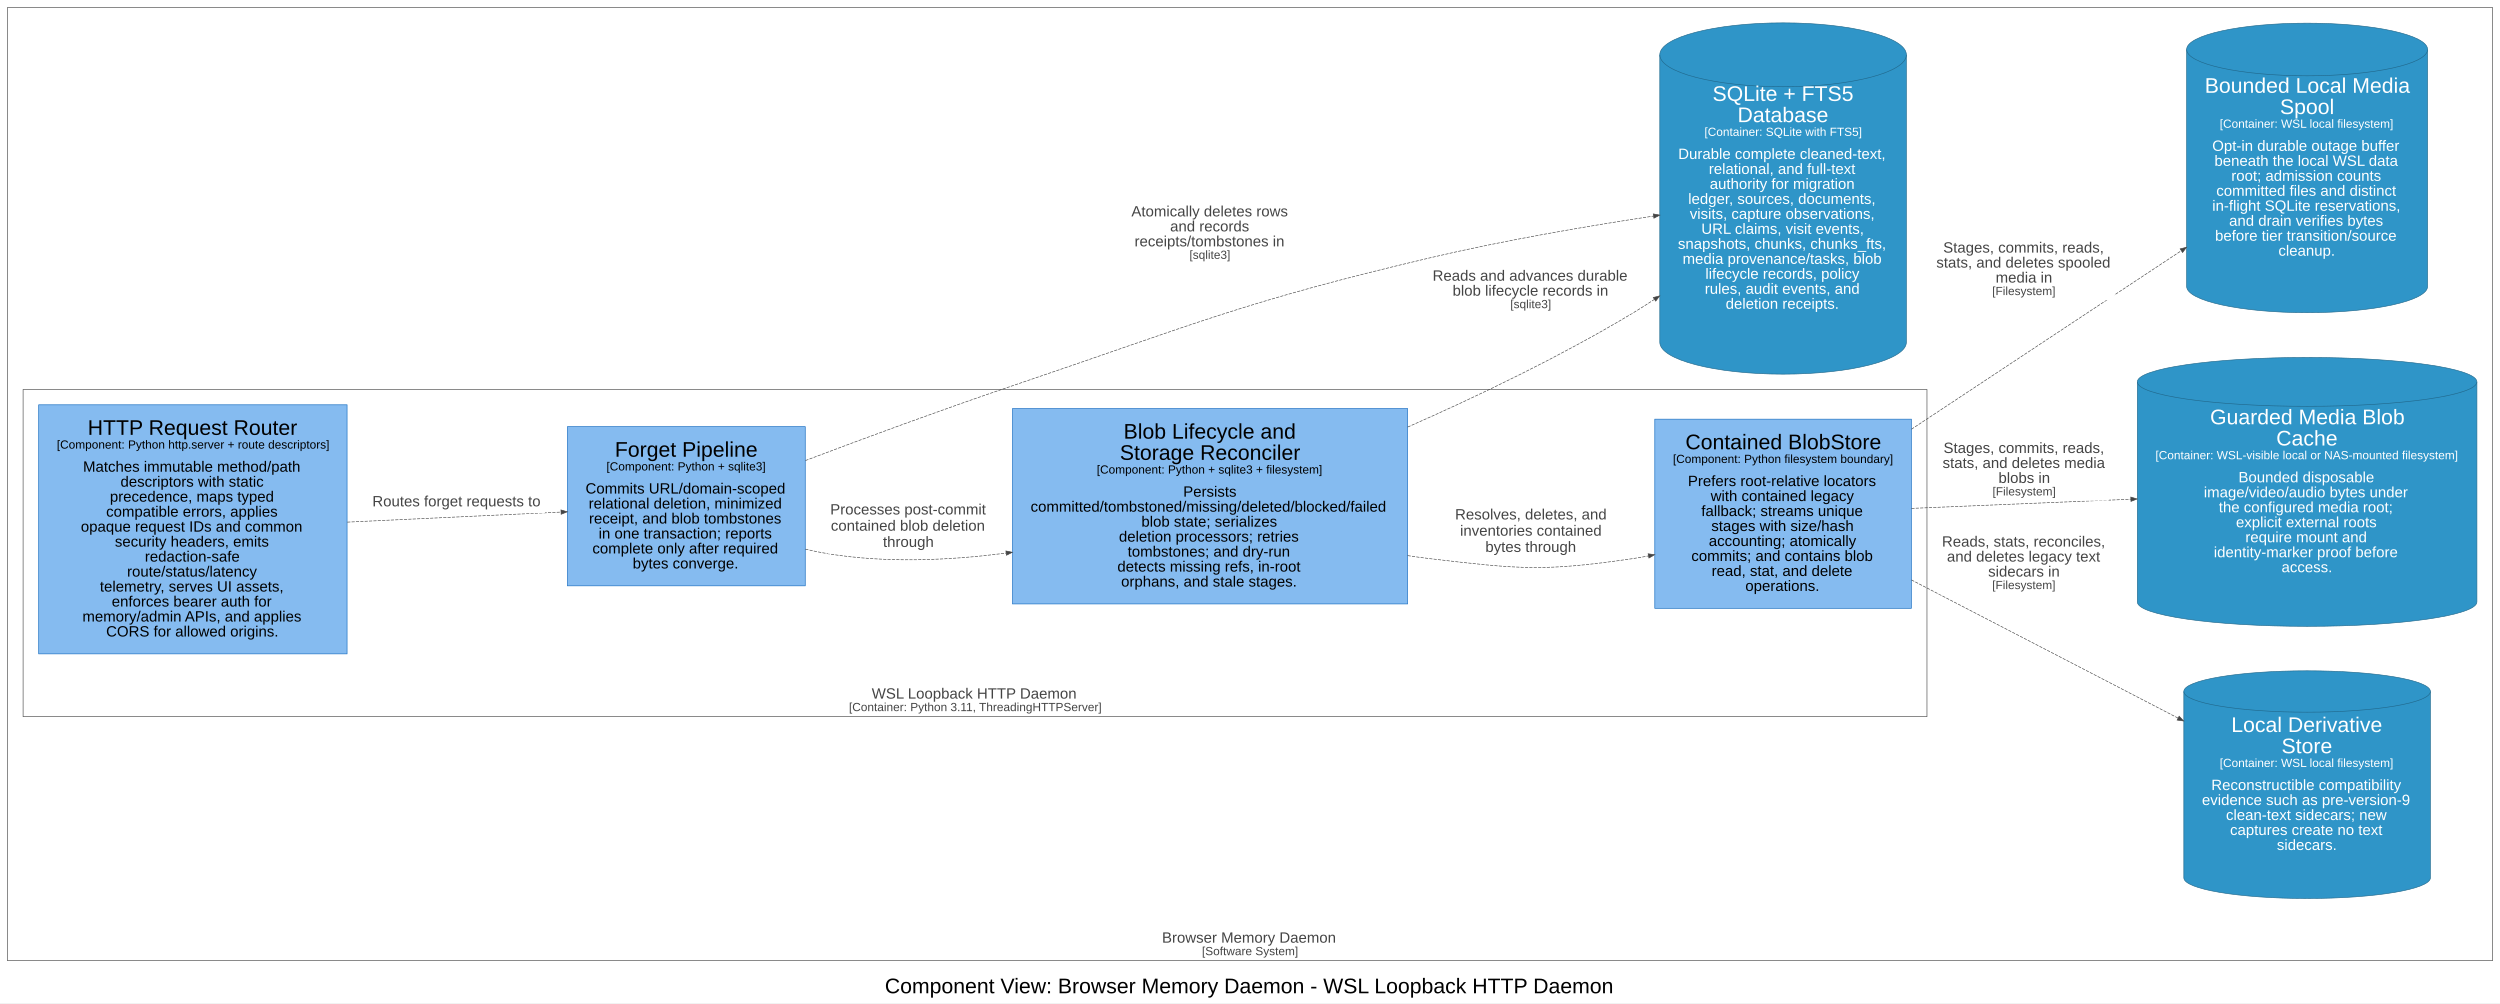
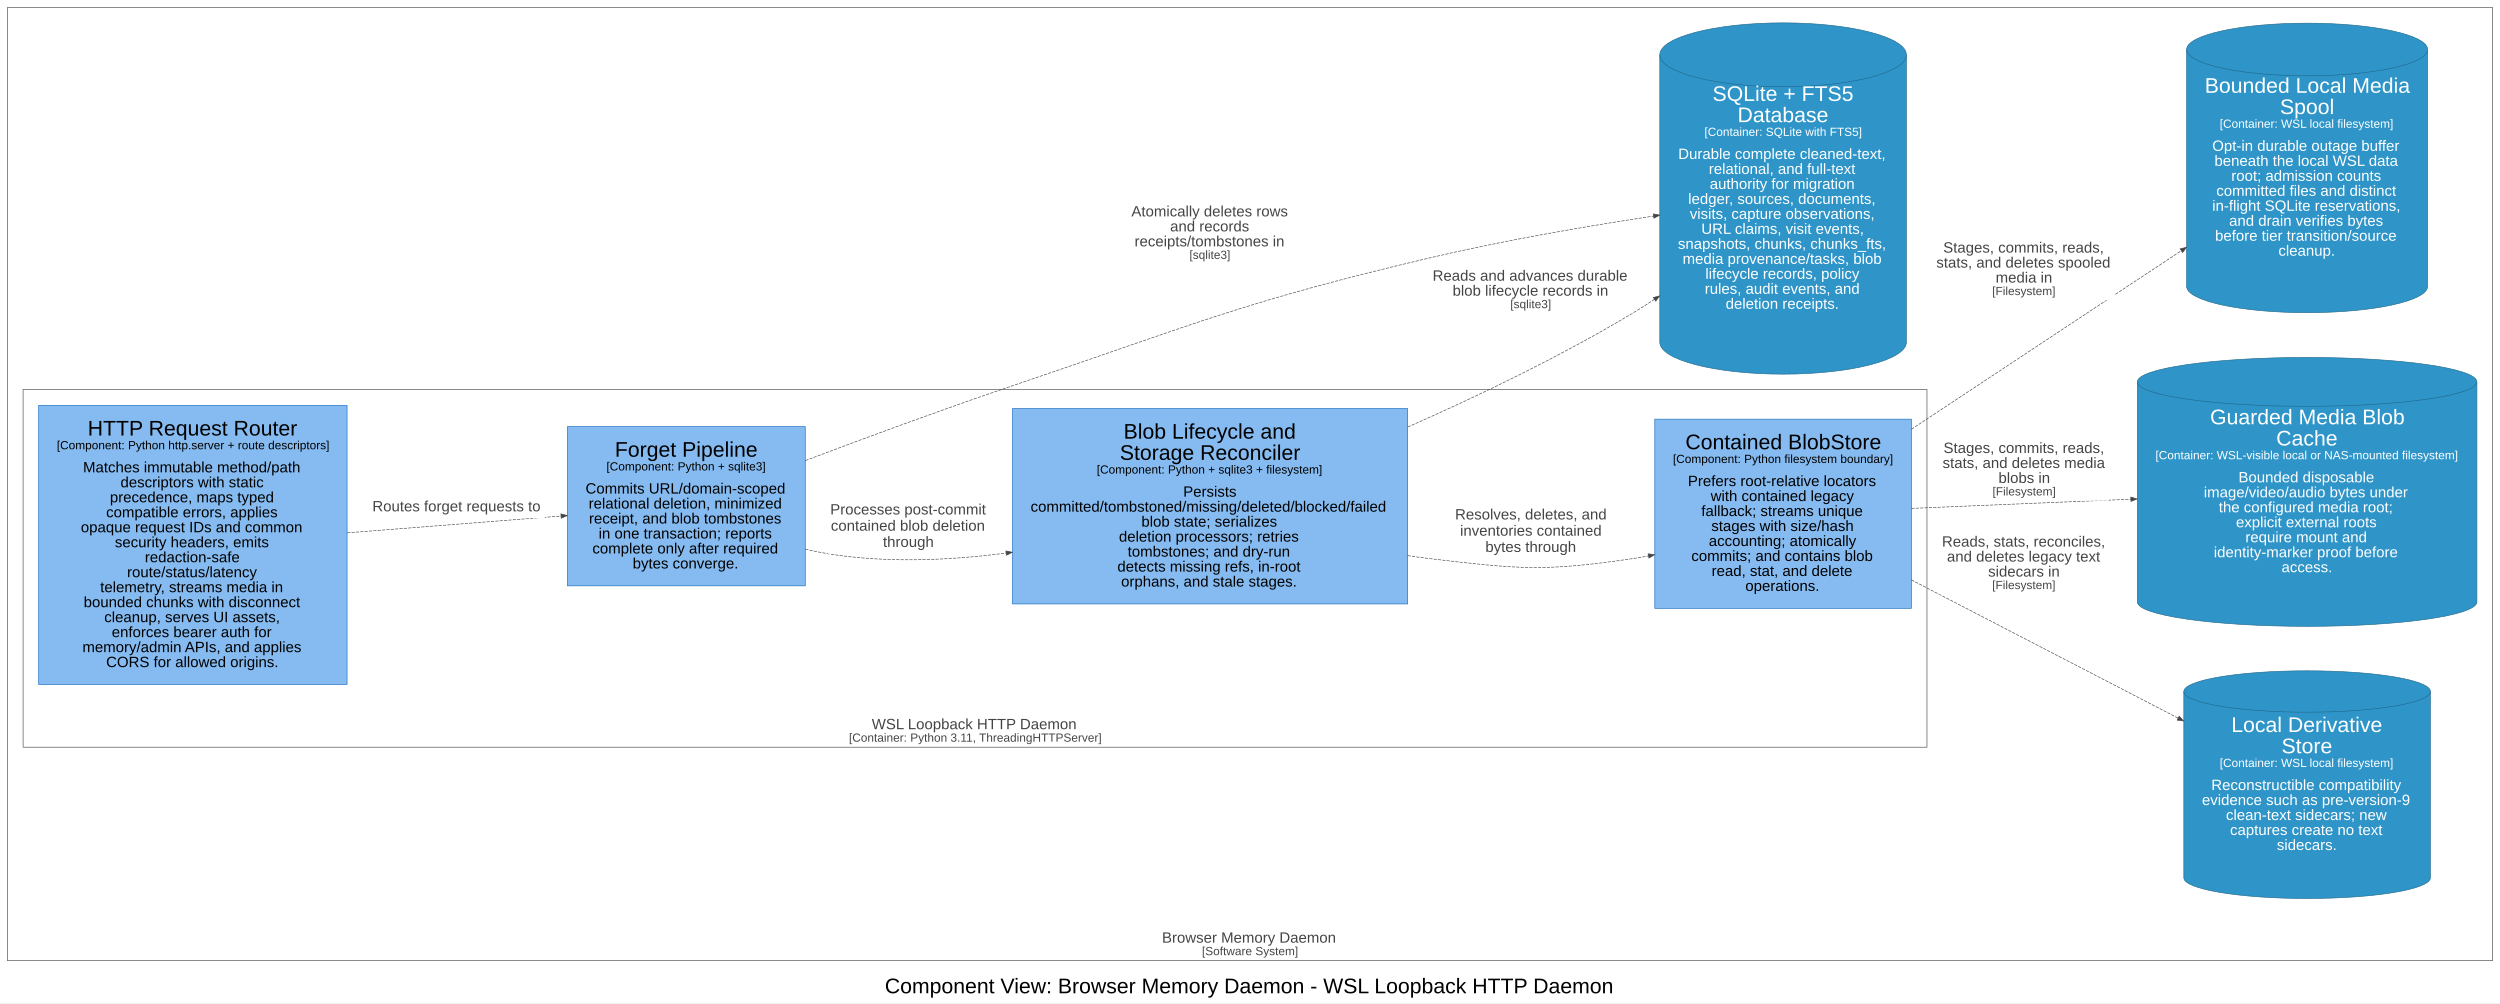
<svg xmlns="http://www.w3.org/2000/svg" width="4005pt" height="1607pt" viewBox="0.00 0.00 4005.00 1607.00">
  <g id="graph0" class="graph" transform="scale(1 1) rotate(0) translate(4 1603)">
    <polygon fill="white" stroke="transparent" points="-4,4 -4,-1603 4001,-1603 4001,4 -4,4" />
    <text text-anchor="start" x="1413.5" y="-11.8" font-family="Arial" font-size="34.00">Component View: Browser Memory Daemon - WSL Loopback HTTP Daemon</text>
    <g id="clust1" class="cluster">
      <polygon fill="none" stroke="#444444" points="8,-64 8,-1591 3989,-1591 3989,-64 8,-64" />
      <text text-anchor="start" x="1857.5" y="-92.8" font-family="Arial" font-size="24.00" fill="#444444">Browser Memory Daemon</text>
      <text text-anchor="start" x="1921.5" y="-72.8" font-family="Arial" font-size="19.00" fill="#444444">[Software System]</text>
    </g>
    <g id="clust2" class="cluster">
-       <polygon fill="none" stroke="#444444" points="33,-455 33,-979 3083,-979 3083,-455 33,-455" />
-       <text text-anchor="start" x="1392.5" y="-483.8" font-family="Arial" font-size="24.00" fill="#444444">WSL Loopback HTTP Daemon</text>
-       <text text-anchor="start" x="1356" y="-463.8" font-family="Arial" font-size="19.00" fill="#444444">[Container: Python 3.11, ThreadingHTTPServer]</text>
+       <polygon fill="none" stroke="#444444" points="33,-406 33,-979 3083,-979 3083,-406 33,-406" />
+       <text text-anchor="start" x="1392.5" y="-434.8" font-family="Arial" font-size="24.00" fill="#444444">WSL Loopback HTTP Daemon</text>
+       <text text-anchor="start" x="1356" y="-414.8" font-family="Arial" font-size="19.00" fill="#444444">[Container: Python 3.11, ThreadingHTTPServer]</text>
    </g>
    <g id="23" class="node">
-       <polygon fill="#85bbf0" stroke="#1168bd" points="552,-954.5 58,-954.5 58,-555.5 552,-555.5 552,-954.5" />
-       <text text-anchor="start" x="136.5" y="-906.3" font-family="Arial" font-size="34.00" fill="#000000">HTTP Request Router</text>
-       <text text-anchor="start" x="87" y="-884.3" font-family="Arial" font-size="19.00" fill="#000000">[Component: Python http.server + route descriptors]</text>
-       <text text-anchor="start" x="129" y="-847.3" font-family="Arial" font-size="24.00" fill="#000000">Matches immutable method/path</text>
-       <text text-anchor="start" x="189" y="-823.3" font-family="Arial" font-size="24.00" fill="#000000">descriptors with static</text>
-       <text text-anchor="start" x="172" y="-799.3" font-family="Arial" font-size="24.00" fill="#000000">precedence, maps typed</text>
-       <text text-anchor="start" x="166" y="-775.3" font-family="Arial" font-size="24.00" fill="#000000">compatible errors, applies</text>
-       <text text-anchor="start" x="125.5" y="-751.3" font-family="Arial" font-size="24.00" fill="#000000">opaque request IDs and common</text>
-       <text text-anchor="start" x="180" y="-727.3" font-family="Arial" font-size="24.00" fill="#000000">security headers, emits</text>
-       <text text-anchor="start" x="228" y="-703.3" font-family="Arial" font-size="24.00" fill="#000000">redaction-safe</text>
-       <text text-anchor="start" x="199.5" y="-679.3" font-family="Arial" font-size="24.00" fill="#000000">route/status/latency</text>
-       <text text-anchor="start" x="156" y="-655.3" font-family="Arial" font-size="24.00" fill="#000000">telemetry, serves UI assets,</text>
-       <text text-anchor="start" x="175" y="-631.3" font-family="Arial" font-size="24.00" fill="#000000">enforces bearer auth for</text>
-       <text text-anchor="start" x="128" y="-607.3" font-family="Arial" font-size="24.00" fill="#000000">memory/admin APIs, and applies</text>
-       <text text-anchor="start" x="166" y="-583.3" font-family="Arial" font-size="24.00" fill="#000000">CORS for allowed origins.</text>
+       <polygon fill="#85bbf0" stroke="#1168bd" points="552,-953.5 58,-953.5 58,-506.5 552,-506.5 552,-953.5" />
+       <text text-anchor="start" x="136.5" y="-905.3" font-family="Arial" font-size="34.00" fill="#000000">HTTP Request Router</text>
+       <text text-anchor="start" x="87" y="-883.3" font-family="Arial" font-size="19.00" fill="#000000">[Component: Python http.server + route descriptors]</text>
+       <text text-anchor="start" x="129" y="-846.3" font-family="Arial" font-size="24.00" fill="#000000">Matches immutable method/path</text>
+       <text text-anchor="start" x="189" y="-822.3" font-family="Arial" font-size="24.00" fill="#000000">descriptors with static</text>
+       <text text-anchor="start" x="172" y="-798.3" font-family="Arial" font-size="24.00" fill="#000000">precedence, maps typed</text>
+       <text text-anchor="start" x="166" y="-774.3" font-family="Arial" font-size="24.00" fill="#000000">compatible errors, applies</text>
+       <text text-anchor="start" x="125.5" y="-750.3" font-family="Arial" font-size="24.00" fill="#000000">opaque request IDs and common</text>
+       <text text-anchor="start" x="180" y="-726.3" font-family="Arial" font-size="24.00" fill="#000000">security headers, emits</text>
+       <text text-anchor="start" x="228" y="-702.3" font-family="Arial" font-size="24.00" fill="#000000">redaction-safe</text>
+       <text text-anchor="start" x="199.5" y="-678.3" font-family="Arial" font-size="24.00" fill="#000000">route/status/latency</text>
+       <text text-anchor="start" x="156.5" y="-654.3" font-family="Arial" font-size="24.00" fill="#000000">telemetry, streams media in</text>
+       <text text-anchor="start" x="130" y="-630.3" font-family="Arial" font-size="24.00" fill="#000000">bounded chunks with disconnect</text>
+       <text text-anchor="start" x="163" y="-606.3" font-family="Arial" font-size="24.00" fill="#000000">cleanup, serves UI assets,</text>
+       <text text-anchor="start" x="175" y="-582.3" font-family="Arial" font-size="24.00" fill="#000000">enforces bearer auth for</text>
+       <text text-anchor="start" x="128" y="-558.3" font-family="Arial" font-size="24.00" fill="#000000">memory/admin APIs, and applies</text>
+       <text text-anchor="start" x="166" y="-534.3" font-family="Arial" font-size="24.00" fill="#000000">CORS for allowed origins.</text>
    </g>
    <g id="41" class="node">
      <polygon fill="#85bbf0" stroke="#1168bd" points="1286,-919.5 905,-919.5 905,-664.5 1286,-664.5 1286,-919.5" />
      <text text-anchor="start" x="981" y="-871.3" font-family="Arial" font-size="34.00" fill="#000000">Forget Pipeline</text>
      <text text-anchor="start" x="967.5" y="-849.3" font-family="Arial" font-size="19.00" fill="#000000">[Component: Python + sqlite3]</text>
      <text text-anchor="start" x="934" y="-812.3" font-family="Arial" font-size="24.00" fill="#000000">Commits URL/domain-scoped</text>
      <text text-anchor="start" x="939" y="-788.3" font-family="Arial" font-size="24.00" fill="#000000">relational deletion, minimized</text>
      <text text-anchor="start" x="939.5" y="-764.3" font-family="Arial" font-size="24.00" fill="#000000">receipt, and blob tombstones</text>
      <text text-anchor="start" x="955" y="-740.3" font-family="Arial" font-size="24.00" fill="#000000">in one transaction; reports</text>
      <text text-anchor="start" x="945" y="-716.3" font-family="Arial" font-size="24.00" fill="#000000">complete only after required</text>
      <text text-anchor="start" x="1009.5" y="-692.3" font-family="Arial" font-size="24.00" fill="#000000">bytes converge.</text>
    </g>
    <g id="121" class="edge">
-       <path fill="none" stroke="#444444" stroke-dasharray="5,2" d="M552.24,-766.55C662.45,-771.73 790.7,-777.74 894.8,-782.63" />
-       <polygon fill="#444444" stroke="#444444" points="894.64,-786.13 904.79,-783.1 894.97,-779.13 894.64,-786.13" />
-       <polygon fill="white" stroke="transparent" points="588,-781 588,-815 869,-815 869,-781 588,-781" />
-       <text text-anchor="start" x="592.5" y="-791.8" font-family="Arial" font-size="24.00" fill="#444444">Routes forget requests to</text>
+       <path fill="none" stroke="#444444" stroke-dasharray="5,2" d="M552.24,-749.36C662.45,-758.03 790.7,-768.11 894.8,-776.3" />
+       <polygon fill="#444444" stroke="#444444" points="894.55,-779.79 904.79,-777.08 895.1,-772.81 894.55,-779.79" />
+       <polygon fill="white" stroke="transparent" points="588,-773 588,-807 869,-807 869,-773 588,-773" />
+       <text text-anchor="start" x="592.5" y="-783.8" font-family="Arial" font-size="24.00" fill="#444444">Routes forget requests to</text>
    </g>
    <g id="38" class="node">
      <polygon fill="#85bbf0" stroke="#1168bd" points="3058,-931.5 2647,-931.5 2647,-628.5 3058,-628.5 3058,-931.5" />
      <text text-anchor="start" x="2696" y="-883.3" font-family="Arial" font-size="34.00" fill="#000000">Contained BlobStore</text>
      <text text-anchor="start" x="2676" y="-861.3" font-family="Arial" font-size="19.00" fill="#000000">[Component: Python filesystem boundary]</text>
      <text text-anchor="start" x="2700" y="-824.3" font-family="Arial" font-size="24.00" fill="#000000">Prefers root-relative locators</text>
      <text text-anchor="start" x="2736.5" y="-800.3" font-family="Arial" font-size="24.00" fill="#000000">with contained legacy</text>
      <text text-anchor="start" x="2721.5" y="-776.3" font-family="Arial" font-size="24.00" fill="#000000">fallback; streams unique</text>
      <text text-anchor="start" x="2737.5" y="-752.3" font-family="Arial" font-size="24.00" fill="#000000">stages with size/hash</text>
      <text text-anchor="start" x="2733.5" y="-728.3" font-family="Arial" font-size="24.00" fill="#000000">accounting; atomically</text>
      <text text-anchor="start" x="2705.5" y="-704.3" font-family="Arial" font-size="24.00" fill="#000000">commits; and contains blob</text>
      <text text-anchor="start" x="2738" y="-680.3" font-family="Arial" font-size="24.00" fill="#000000">read, stat, and delete</text>
      <text text-anchor="start" x="2792" y="-656.3" font-family="Arial" font-size="24.00" fill="#000000">operations.</text>
    </g>
    <g id="48" class="node">
      <path fill="#2f95c8" stroke="#20688c" d="M3889.5,-495.22C3889.5,-513.51 3800.98,-528.38 3692,-528.38 3583.02,-528.38 3494.5,-513.51 3494.5,-495.22 3494.5,-495.22 3494.5,-196.78 3494.5,-196.78 3494.5,-178.49 3583.02,-163.62 3692,-163.62 3800.98,-163.62 3889.5,-178.49 3889.5,-196.78 3889.5,-196.78 3889.5,-495.22 3889.5,-495.22" />
      <path fill="none" stroke="#20688c" d="M3889.5,-495.22C3889.5,-476.92 3800.98,-462.06 3692,-462.06 3583.02,-462.06 3494.5,-476.92 3494.5,-495.22" />
      <text text-anchor="start" x="3570.5" y="-430.3" font-family="Arial" font-size="34.00" fill="#ffffff">Local Derivative</text>
      <text text-anchor="start" x="3651" y="-396.3" font-family="Arial" font-size="34.00" fill="#ffffff">Store</text>
      <text text-anchor="start" x="3552" y="-374.3" font-family="Arial" font-size="19.00" fill="#ffffff">[Container: WSL local filesystem]</text>
      <text text-anchor="start" x="3538.5" y="-337.3" font-family="Arial" font-size="24.00" fill="#ffffff">Reconstructible compatibility</text>
      <text text-anchor="start" x="3523.5" y="-313.3" font-family="Arial" font-size="24.00" fill="#ffffff">evidence such as pre-version-9</text>
      <text text-anchor="start" x="3562" y="-289.3" font-family="Arial" font-size="24.00" fill="#ffffff">clean-text sidecars; new</text>
      <text text-anchor="start" x="3568.5" y="-265.3" font-family="Arial" font-size="24.00" fill="#ffffff">captures create no text</text>
      <text text-anchor="start" x="3643.5" y="-241.3" font-family="Arial" font-size="24.00" fill="#ffffff">sidecars.</text>
    </g>
    <g id="155" class="edge">
      <path fill="none" stroke="#444444" stroke-dasharray="5,2" d="M3058.11,-673.97C3187.93,-606.7 3355.32,-519.95 3485.34,-452.57" />
      <polygon fill="#444444" stroke="#444444" points="3486.97,-455.67 3494.24,-447.96 3483.75,-449.45 3486.97,-455.67" />
      <polygon fill="white" stroke="transparent" points="3103,-651 3103,-750 3375,-750 3375,-651 3103,-651" />
      <text text-anchor="start" x="3107" y="-727.3" font-family="Arial" font-size="24.00" fill="#444444">Reads, stats, reconciles,</text>
      <text text-anchor="start" x="3115" y="-703.3" font-family="Arial" font-size="24.00" fill="#444444">and deletes legacy text</text>
      <text text-anchor="start" x="3181" y="-679.3" font-family="Arial" font-size="24.00" fill="#444444">sidecars in</text>
      <text text-anchor="start" x="3187.5" y="-659.3" font-family="Arial" font-size="19.00" fill="#444444">[Filesystem]</text>
    </g>
    <g id="49" class="node">
      <path fill="#2f95c8" stroke="#20688c" d="M3964,-991.22C3964,-1012.82 3842.09,-1030.38 3692,-1030.38 3541.91,-1030.38 3420,-1012.82 3420,-991.22 3420,-991.22 3420,-638.78 3420,-638.78 3420,-617.18 3541.91,-599.62 3692,-599.62 3842.09,-599.62 3964,-617.18 3964,-638.78 3964,-638.78 3964,-991.22 3964,-991.22" />
      <path fill="none" stroke="#20688c" d="M3964,-991.22C3964,-969.61 3842.09,-952.06 3692,-952.06 3541.91,-952.06 3420,-969.61 3420,-991.22" />
      <text text-anchor="start" x="3536.5" y="-923.3" font-family="Arial" font-size="34.00" fill="#ffffff">Guarded Media Blob</text>
      <text text-anchor="start" x="3642.5" y="-889.3" font-family="Arial" font-size="34.00" fill="#ffffff">Cache</text>
      <text text-anchor="start" x="3449" y="-867.3" font-family="Arial" font-size="19.00" fill="#ffffff">[Container: WSL-visible local or NAS-mounted filesystem]</text>
      <text text-anchor="start" x="3582" y="-830.3" font-family="Arial" font-size="24.00" fill="#ffffff">Bounded disposable</text>
      <text text-anchor="start" x="3526.5" y="-806.3" font-family="Arial" font-size="24.00" fill="#ffffff">image/video/audio bytes under</text>
      <text text-anchor="start" x="3550.5" y="-782.3" font-family="Arial" font-size="24.00" fill="#ffffff">the configured media root;</text>
      <text text-anchor="start" x="3578" y="-758.3" font-family="Arial" font-size="24.00" fill="#ffffff">explicit external roots</text>
      <text text-anchor="start" x="3593" y="-734.3" font-family="Arial" font-size="24.00" fill="#ffffff">require mount and</text>
      <text text-anchor="start" x="3542.5" y="-710.3" font-family="Arial" font-size="24.00" fill="#ffffff">identity-marker proof before</text>
      <text text-anchor="start" x="3651" y="-686.3" font-family="Arial" font-size="24.00" fill="#ffffff">access.</text>
    </g>
    <g id="156" class="edge">
      <path fill="none" stroke="#444444" stroke-dasharray="5,2" d="M3058.11,-788.55C3163.86,-792.97 3294.54,-798.43 3409.64,-803.24" />
      <polygon fill="#444444" stroke="#444444" points="3409.53,-806.74 3419.67,-803.66 3409.82,-799.75 3409.53,-806.74" />
      <polygon fill="white" stroke="transparent" points="3103.5,-801 3103.5,-900 3374.5,-900 3374.5,-801 3103.5,-801" />
      <text text-anchor="start" x="3109.5" y="-877.3" font-family="Arial" font-size="24.00" fill="#444444">Stages, commits, reads,</text>
      <text text-anchor="start" x="3108" y="-853.3" font-family="Arial" font-size="24.00" fill="#444444">stats, and deletes media</text>
      <text text-anchor="start" x="3197.5" y="-829.3" font-family="Arial" font-size="24.00" fill="#444444">blobs in</text>
      <text text-anchor="start" x="3188" y="-809.3" font-family="Arial" font-size="19.00" fill="#444444">[Filesystem]</text>
    </g>
    <g id="50" class="node">
      <path fill="#2f95c8" stroke="#20688c" d="M3885,-1523.72C3885,-1546.98 3798.49,-1565.88 3692,-1565.88 3585.51,-1565.88 3499,-1546.98 3499,-1523.72 3499,-1523.72 3499,-1144.28 3499,-1144.28 3499,-1121.02 3585.51,-1102.12 3692,-1102.12 3798.49,-1102.12 3885,-1121.02 3885,-1144.28 3885,-1144.28 3885,-1523.72 3885,-1523.72" />
      <path fill="none" stroke="#20688c" d="M3885,-1523.72C3885,-1500.45 3798.49,-1481.56 3692,-1481.56 3585.51,-1481.56 3499,-1500.45 3499,-1523.72" />
      <text text-anchor="start" x="3528" y="-1454.3" font-family="Arial" font-size="34.00" fill="#ffffff">Bounded Local Media</text>
      <text text-anchor="start" x="3648.5" y="-1420.3" font-family="Arial" font-size="34.00" fill="#ffffff">Spool</text>
      <text text-anchor="start" x="3552" y="-1398.3" font-family="Arial" font-size="19.00" fill="#ffffff">[Container: WSL local filesystem]</text>
      <text text-anchor="start" x="3540" y="-1361.3" font-family="Arial" font-size="24.00" fill="#ffffff">Opt-in durable outage buffer</text>
      <text text-anchor="start" x="3543.5" y="-1337.3" font-family="Arial" font-size="24.00" fill="#ffffff">beneath the local WSL data</text>
      <text text-anchor="start" x="3570.5" y="-1313.3" font-family="Arial" font-size="24.00" fill="#ffffff">root; admission counts</text>
      <text text-anchor="start" x="3546.5" y="-1289.3" font-family="Arial" font-size="24.00" fill="#ffffff">committed files and distinct</text>
      <text text-anchor="start" x="3540" y="-1265.3" font-family="Arial" font-size="24.00" fill="#ffffff">in-flight SQLite reservations,</text>
      <text text-anchor="start" x="3567" y="-1241.3" font-family="Arial" font-size="24.00" fill="#ffffff">and drain verifies bytes</text>
      <text text-anchor="start" x="3544.5" y="-1217.3" font-family="Arial" font-size="24.00" fill="#ffffff">before tier transition/source</text>
      <text text-anchor="start" x="3646" y="-1193.3" font-family="Arial" font-size="24.00" fill="#ffffff">cleanup.</text>
    </g>
    <g id="157" class="edge">
      <path fill="none" stroke="#444444" stroke-dasharray="5,2" d="M3058.11,-915.35C3189.6,-1002.33 3359.63,-1114.8 3490.34,-1201.26" />
      <polygon fill="#444444" stroke="#444444" points="3488.62,-1204.32 3498.89,-1206.92 3492.48,-1198.48 3488.62,-1204.32" />
      <polygon fill="white" stroke="transparent" points="3094,-1122 3094,-1221 3384,-1221 3384,-1122 3094,-1122" />
      <text text-anchor="start" x="3109" y="-1198.3" font-family="Arial" font-size="24.00" fill="#444444">Stages, commits, reads,</text>
      <text text-anchor="start" x="3098" y="-1174.3" font-family="Arial" font-size="24.00" fill="#444444">stats, and deletes spooled</text>
      <text text-anchor="start" x="3193" y="-1150.3" font-family="Arial" font-size="24.00" fill="#444444">media in</text>
      <text text-anchor="start" x="3187.5" y="-1130.3" font-family="Arial" font-size="19.00" fill="#444444">[Filesystem]</text>
    </g>
    <g id="39" class="node">
      <polygon fill="#85bbf0" stroke="#1168bd" points="2251,-948.5 1618,-948.5 1618,-635.5 2251,-635.5 2251,-948.5" />
      <text text-anchor="start" x="1796" y="-900.3" font-family="Arial" font-size="34.00" fill="#000000">Blob Lifecycle and</text>
      <text text-anchor="start" x="1790" y="-866.3" font-family="Arial" font-size="34.00" fill="#000000">Storage Reconciler</text>
      <text text-anchor="start" x="1753" y="-844.3" font-family="Arial" font-size="19.00" fill="#000000">[Component: Python + sqlite3 + filesystem]</text>
      <text text-anchor="start" x="1891.5" y="-807.3" font-family="Arial" font-size="24.00" fill="#000000">Persists</text>
      <text text-anchor="start" x="1647" y="-783.3" font-family="Arial" font-size="24.00" fill="#000000">committed/tombstoned/missing/deleted/blocked/failed</text>
      <text text-anchor="start" x="1824.5" y="-759.3" font-family="Arial" font-size="24.00" fill="#000000">blob state; serializes</text>
      <text text-anchor="start" x="1788.5" y="-735.3" font-family="Arial" font-size="24.00" fill="#000000">deletion processors; retries</text>
      <text text-anchor="start" x="1802.5" y="-711.3" font-family="Arial" font-size="24.00" fill="#000000">tombstones; and dry-run</text>
      <text text-anchor="start" x="1786" y="-687.3" font-family="Arial" font-size="24.00" fill="#000000">detects missing refs, in-root</text>
      <text text-anchor="start" x="1792" y="-663.3" font-family="Arial" font-size="24.00" fill="#000000">orphans, and stale stages.</text>
    </g>
    <g id="154" class="edge">
      <path fill="none" stroke="#444444" stroke-dasharray="5,2" d="M2251.04,-712.91C2263.14,-711.05 2275.16,-709.4 2287,-708 2430.01,-691.15 2468.52,-687.13 2611,-708 2619.54,-709.25 2628.19,-710.74 2636.9,-712.42" />
      <polygon fill="#444444" stroke="#444444" points="2636.25,-715.86 2646.74,-714.4 2637.63,-709 2636.25,-715.86" />
      <polygon fill="white" stroke="transparent" points="2322.5,-708 2322.5,-794 2575.5,-794 2575.5,-708 2322.5,-708" />
      <text text-anchor="start" x="2327" y="-770.8" font-family="Arial" font-size="24.00" fill="#444444">Resolves, deletes, and</text>
      <text text-anchor="start" x="2335" y="-744.8" font-family="Arial" font-size="24.00" fill="#444444">inventories contained</text>
      <text text-anchor="start" x="2375.5" y="-718.8" font-family="Arial" font-size="24.00" fill="#444444">bytes through</text>
    </g>
    <g id="47" class="node">
      <path fill="#2f95c8" stroke="#20688c" d="M3050,-1515.22C3050,-1543.44 2961.48,-1566.38 2852.5,-1566.38 2743.52,-1566.38 2655,-1543.44 2655,-1515.22 2655,-1515.22 2655,-1054.78 2655,-1054.78 2655,-1026.56 2743.52,-1003.62 2852.5,-1003.62 2961.48,-1003.62 3050,-1026.56 3050,-1054.78 3050,-1054.78 3050,-1515.22 3050,-1515.22" />
      <path fill="none" stroke="#20688c" d="M3050,-1515.22C3050,-1486.99 2961.48,-1464.06 2852.5,-1464.06 2743.52,-1464.06 2655,-1486.99 2655,-1515.22" />
      <text text-anchor="start" x="2739.5" y="-1441.3" font-family="Arial" font-size="34.00" fill="#ffffff">SQLite + FTS5</text>
      <text text-anchor="start" x="2779.5" y="-1407.3" font-family="Arial" font-size="34.00" fill="#ffffff">Database</text>
      <text text-anchor="start" x="2726.5" y="-1385.3" font-family="Arial" font-size="19.00" fill="#ffffff">[Container: SQLite with FTS5]</text>
      <text text-anchor="start" x="2684.5" y="-1348.3" font-family="Arial" font-size="24.00" fill="#ffffff">Durable complete cleaned-text,</text>
      <text text-anchor="start" x="2733.5" y="-1324.3" font-family="Arial" font-size="24.00" fill="#ffffff">relational, and full-text</text>
      <text text-anchor="start" x="2735" y="-1300.3" font-family="Arial" font-size="24.00" fill="#ffffff">authority for migration</text>
      <text text-anchor="start" x="2700.5" y="-1276.3" font-family="Arial" font-size="24.00" fill="#ffffff">ledger, sources, documents,</text>
      <text text-anchor="start" x="2703" y="-1252.3" font-family="Arial" font-size="24.00" fill="#ffffff">visits, capture observations,</text>
      <text text-anchor="start" x="2721.5" y="-1228.3" font-family="Arial" font-size="24.00" fill="#ffffff">URL claims, visit events,</text>
      <text text-anchor="start" x="2684" y="-1204.3" font-family="Arial" font-size="24.00" fill="#ffffff">snapshots, chunks, chunks_fts,</text>
      <text text-anchor="start" x="2691.5" y="-1180.3" font-family="Arial" font-size="24.00" fill="#ffffff">media provenance/tasks, blob</text>
      <text text-anchor="start" x="2728" y="-1156.3" font-family="Arial" font-size="24.00" fill="#ffffff">lifecycle records, policy</text>
      <text text-anchor="start" x="2727" y="-1132.3" font-family="Arial" font-size="24.00" fill="#ffffff">rules, audit events, and</text>
      <text text-anchor="start" x="2760.5" y="-1108.3" font-family="Arial" font-size="24.00" fill="#ffffff">deletion receipts.</text>
    </g>
    <g id="153" class="edge">
      <path fill="none" stroke="#444444" stroke-dasharray="5,2" d="M2251.06,-918.81C2367.15,-969.97 2497.83,-1033 2611,-1101 2622.69,-1108.03 2634.49,-1115.52 2646.24,-1123.31" />
      <polygon fill="#444444" stroke="#444444" points="2644.54,-1126.38 2654.79,-1129.04 2648.43,-1120.56 2644.54,-1126.38" />
      <polygon fill="white" stroke="transparent" points="2287,-1101 2287,-1176 2611,-1176 2611,-1101 2287,-1101" />
      <text text-anchor="start" x="2291" y="-1153.3" font-family="Arial" font-size="24.00" fill="#444444">Reads and advances durable</text>
      <text text-anchor="start" x="2323" y="-1129.3" font-family="Arial" font-size="24.00" fill="#444444">blob lifecycle records in</text>
      <text text-anchor="start" x="2415.5" y="-1109.3" font-family="Arial" font-size="19.00" fill="#444444">[sqlite3]</text>
    </g>
    <g id="152" class="edge">
      <path fill="none" stroke="#444444" stroke-dasharray="5,2" d="M1286.09,-723.28C1298.14,-720.41 1310.18,-717.94 1322,-716 1414.44,-700.84 1515.18,-704.94 1607.73,-716.9" />
      <polygon fill="#444444" stroke="#444444" points="1607.44,-720.4 1617.81,-718.24 1608.36,-713.46 1607.44,-720.4" />
      <polygon fill="white" stroke="transparent" points="1322,-716 1322,-802 1582,-802 1582,-716 1322,-716" />
      <text text-anchor="start" x="1326" y="-778.8" font-family="Arial" font-size="24.00" fill="#444444">Processes post-commit</text>
      <text text-anchor="start" x="1327" y="-752.8" font-family="Arial" font-size="24.00" fill="#444444">contained blob deletion</text>
      <text text-anchor="start" x="1410.5" y="-726.8" font-family="Arial" font-size="24.00" fill="#444444">through</text>
    </g>
    <g id="151" class="edge">
      <path fill="none" stroke="#444444" stroke-dasharray="5,2" d="M1286.29,-865.21C1384.78,-902.44 1507.34,-947.6 1618,-985 1912.61,-1084.56 1984.35,-1118.49 2287,-1190 2404.47,-1217.76 2537.54,-1240.56 2644.97,-1256.86" />
      <polygon fill="#444444" stroke="#444444" points="2644.55,-1260.34 2654.96,-1258.37 2645.59,-1253.42 2644.55,-1260.34" />
      <polygon fill="white" stroke="transparent" points="1804,-1180 1804,-1279 2065,-1279 2065,-1180 1804,-1180" />
      <text text-anchor="start" x="1808.5" y="-1256.3" font-family="Arial" font-size="24.00" fill="#444444">Atomically deletes rows</text>
      <text text-anchor="start" x="1870.5" y="-1232.3" font-family="Arial" font-size="24.00" fill="#444444">and records</text>
      <text text-anchor="start" x="1813.5" y="-1208.3" font-family="Arial" font-size="24.00" fill="#444444">receipts/tombstones in</text>
      <text text-anchor="start" x="1901.5" y="-1188.3" font-family="Arial" font-size="19.00" fill="#444444">[sqlite3]</text>
    </g>
  </g>
</svg>
